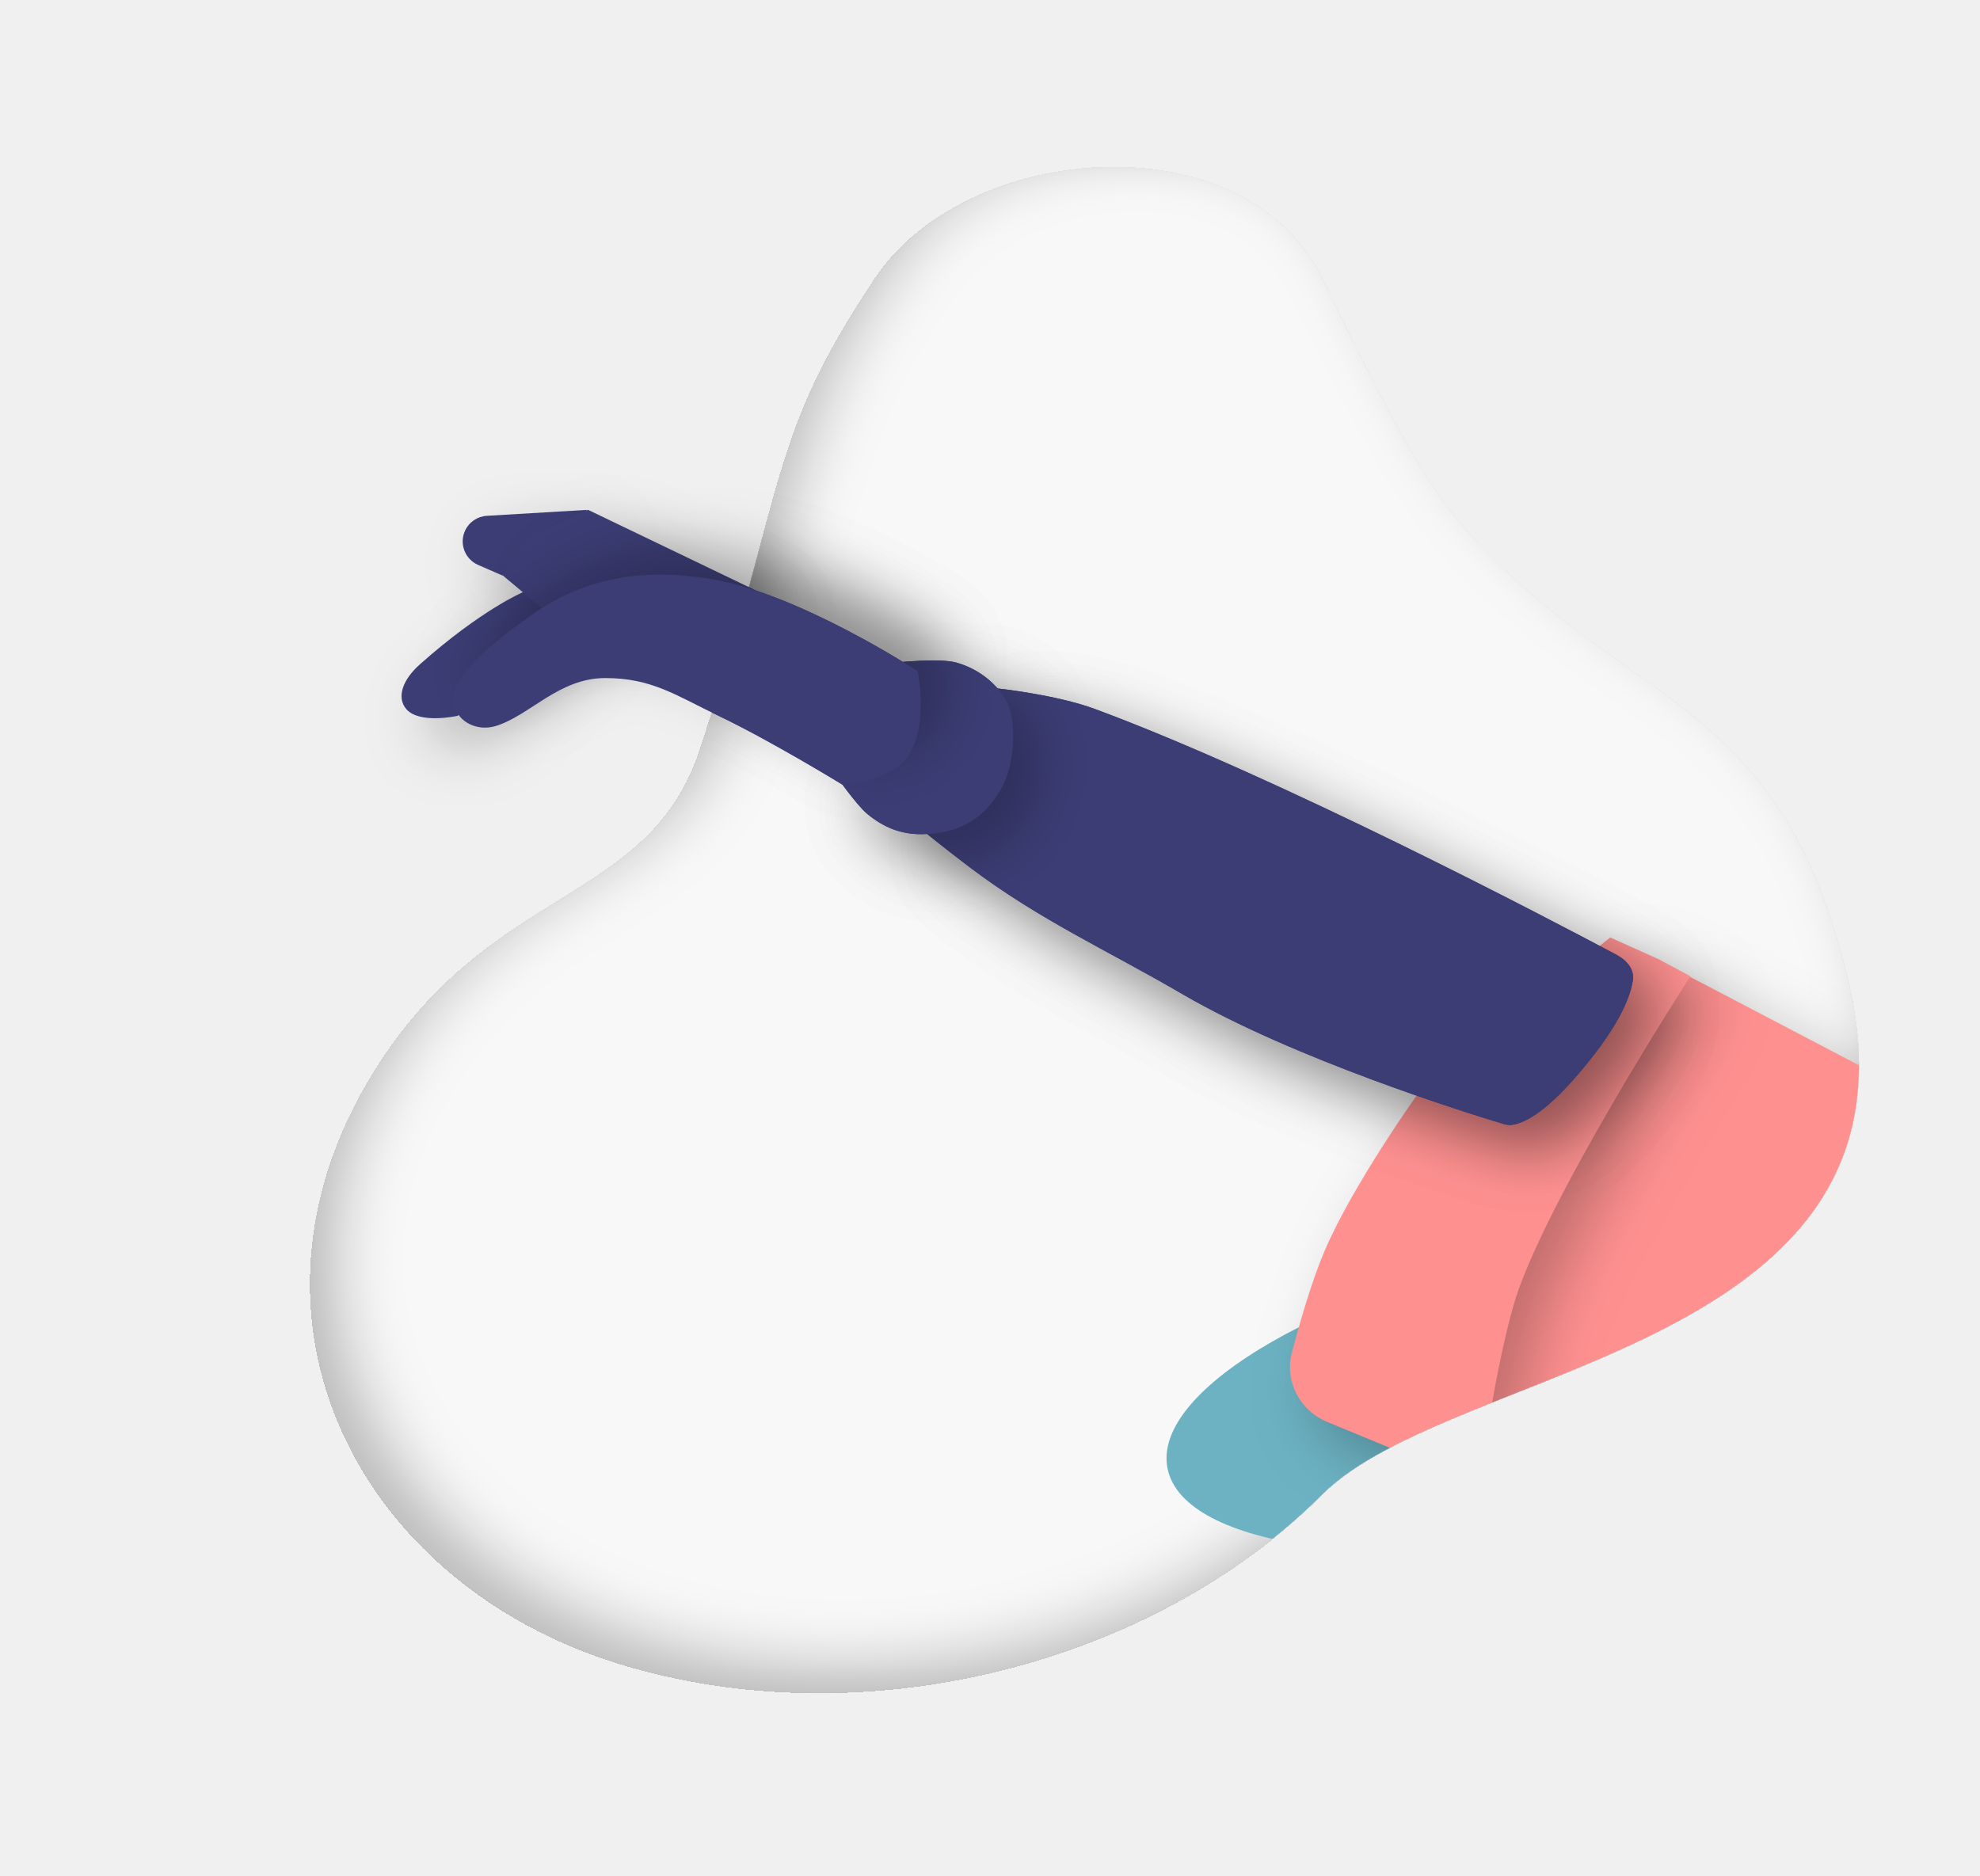
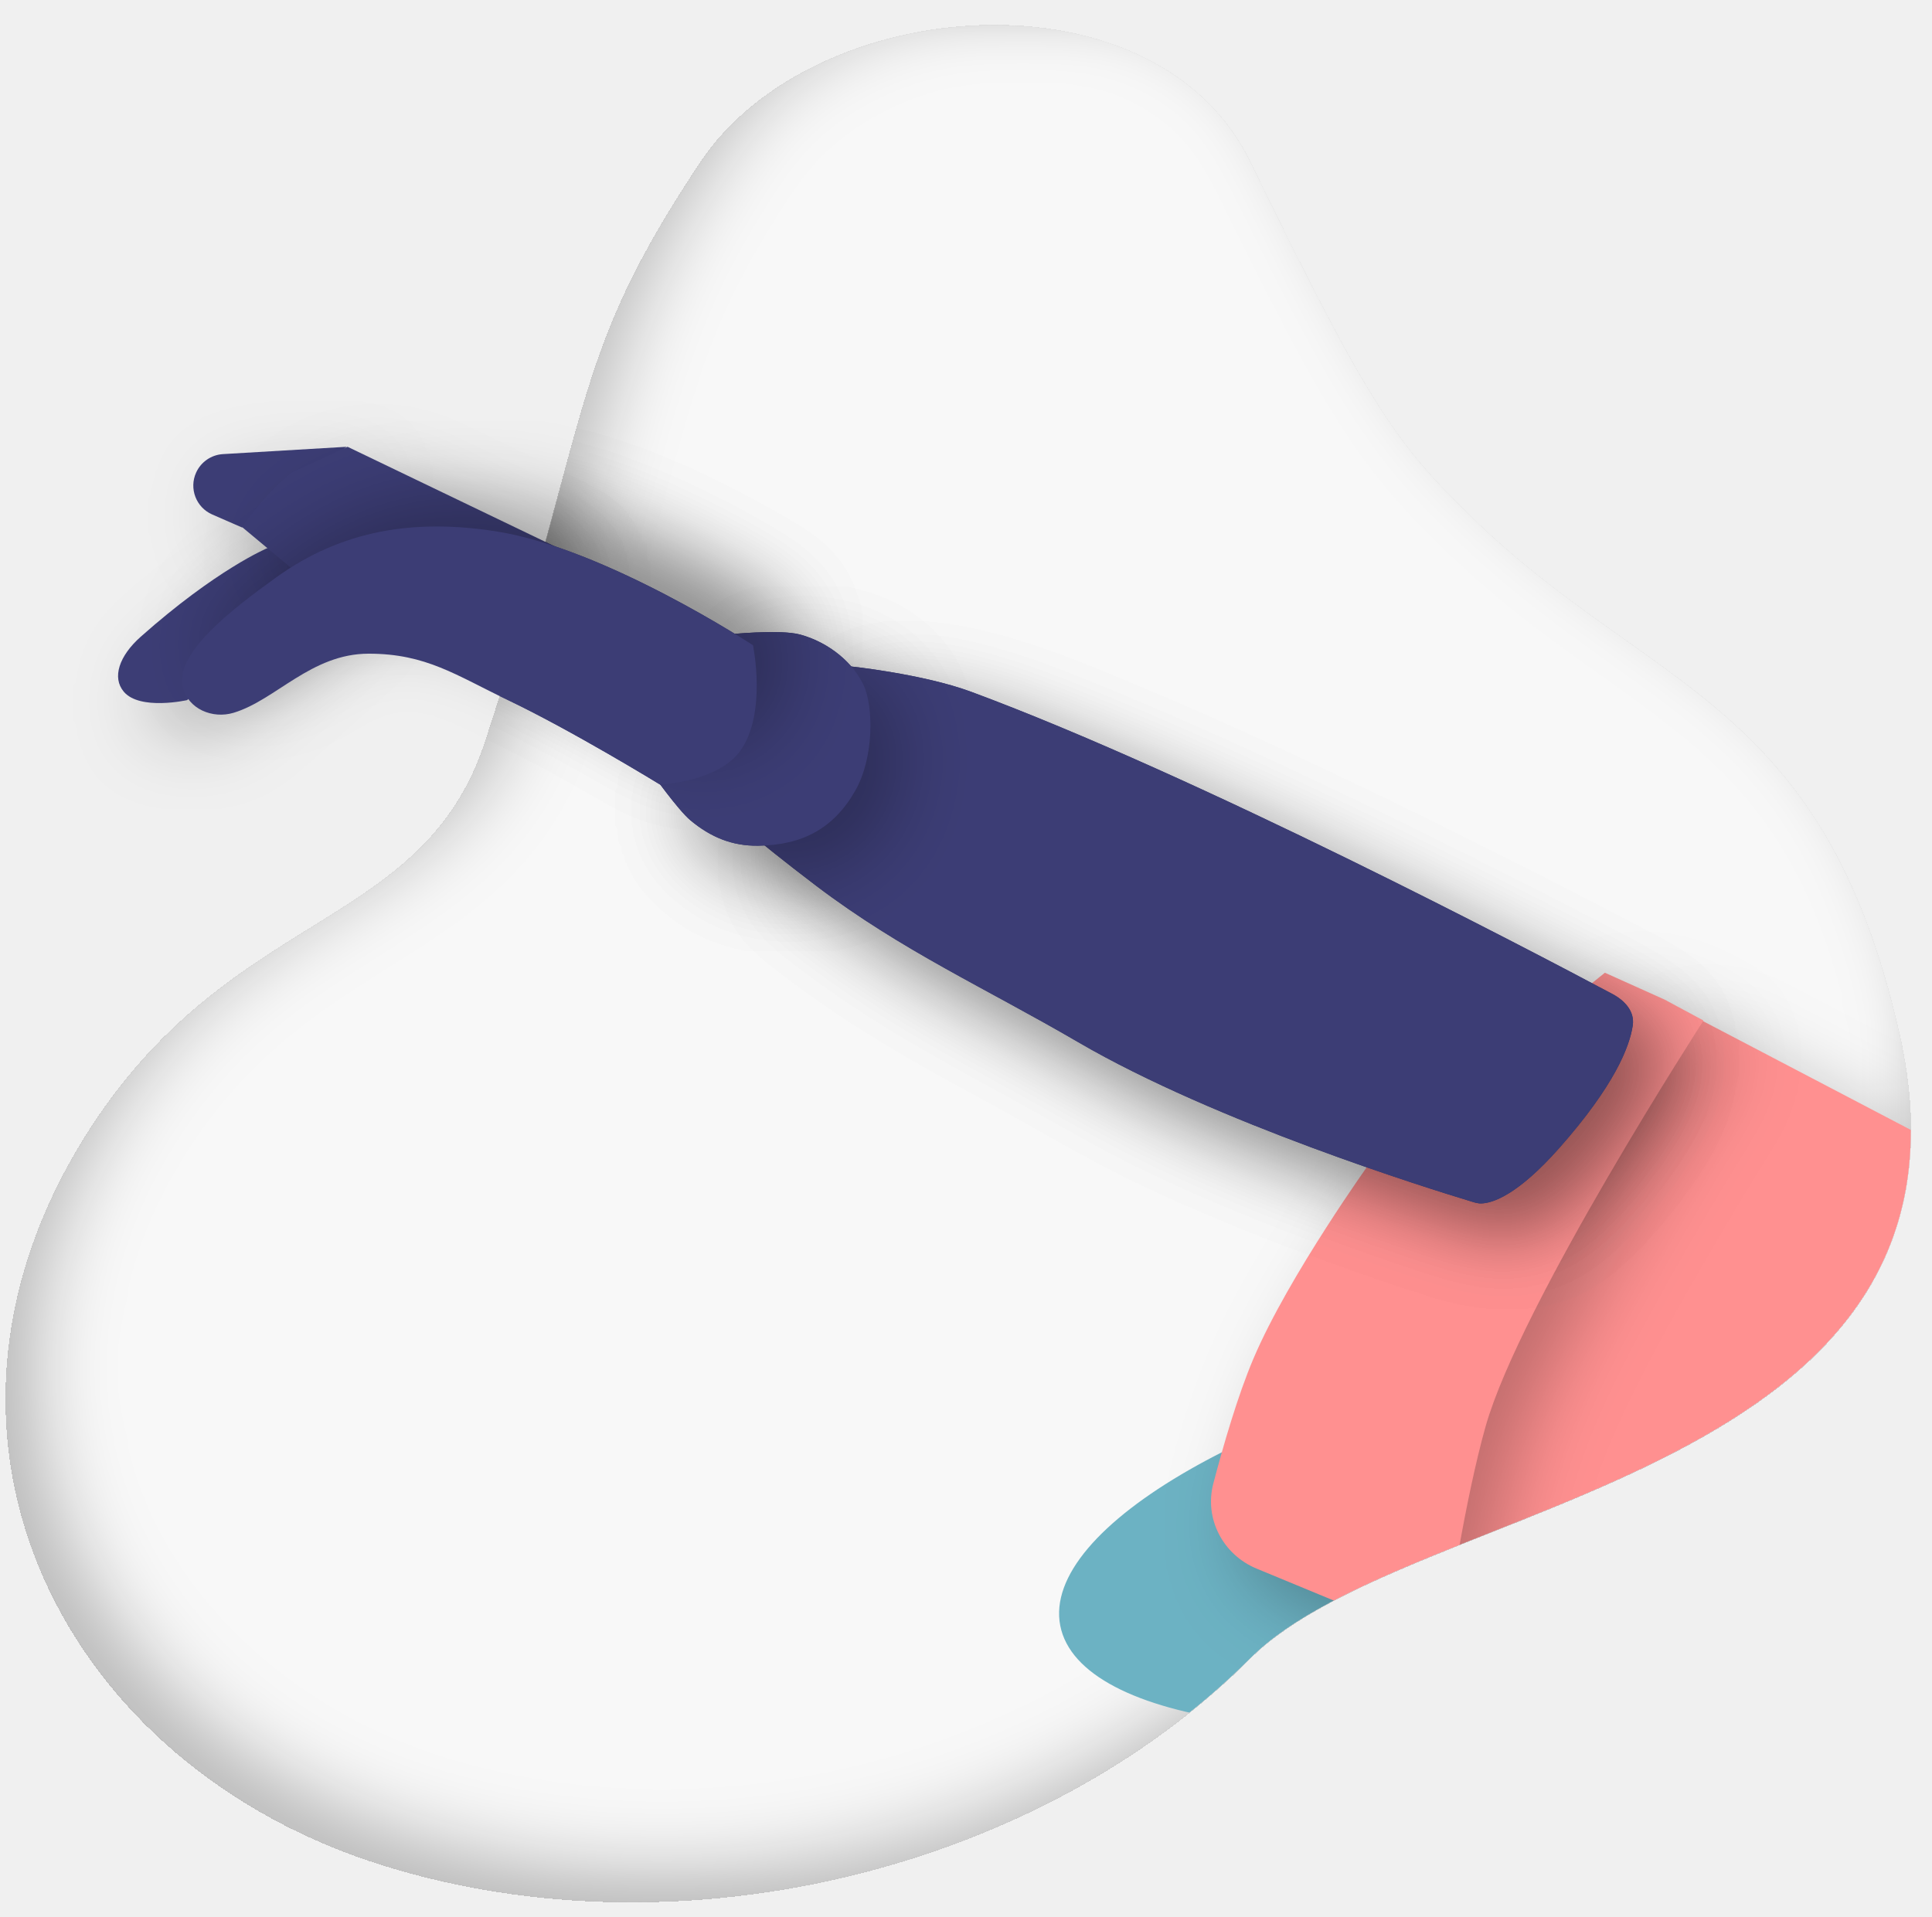
- <svg xmlns="http://www.w3.org/2000/svg" width="324" height="307" viewBox="0 0 324 307" fill="none">
-   <g filter="url(#filter0_i)">
-     <path d="M216.321 45.598C232.156 78.16 235.679 83.004 245.716 92.796C269.586 116.084 292.484 116.911 302.612 161.385C316.183 220.979 237.881 223.034 216.321 244.611C188.738 272.214 141.445 284.682 101.189 272.214C58.56 259.011 36.224 215.602 61.278 175.353C80.411 144.616 106.238 148.179 114.584 122.635C129.115 78.16 125.729 71.814 143.207 45.598C158.194 23.117 203.621 19.484 216.321 45.598Z" fill="#F8F8F8" />
-   </g>
-   <mask id="mask0" mask-type="alpha" maskUnits="userSpaceOnUse" x="50" y="27" width="255" height="251">
-     <path d="M216.321 45.598C233.887 72.923 239.584 82.031 245.716 92.795C264.347 125.503 292.484 116.91 302.612 161.385C316.183 220.979 237.881 223.034 216.321 244.61C188.738 272.214 141.445 284.682 101.189 272.214C58.56 259.011 36.225 215.601 61.278 175.353C80.411 144.616 106.238 148.178 114.584 122.634C129.115 78.159 125.729 71.814 143.207 45.597C158.194 23.116 200.618 21.171 216.321 45.598Z" fill="#EDF0F8" />
-   </mask>
-   <g mask="url(#mask0)">
-     <ellipse cx="260.789" cy="226.626" rx="24.107" ry="71.075" transform="rotate(78.9196 260.789 226.626)" fill="#6CB2C3" />
-     <g filter="url(#filter1_d)">
-       <path d="M312.838 178.861L271.836 157.392L262.295 177.271L242.004 208.68L234.125 222.068C229.482 229.959 237.003 239.423 245.738 236.681L314.082 215.232C318.82 213.745 321.749 209.007 320.961 204.104L318.073 186.133C317.572 183.019 315.632 180.324 312.838 178.861Z" fill="#FF9090" />
+ <svg xmlns="http://www.w3.org/2000/svg" width="257" height="255" viewBox="0 0 257 255" fill="none">
+   <g clip-path="url(#clip0)">
+     <g filter="url(#filter0_i)">
+       <path d="M166.321 21.598C182.156 54.16 185.679 59.004 195.716 68.796C219.586 92.084 242.484 92.911 252.612 137.385C266.183 196.979 187.881 199.034 166.321 220.611C138.738 248.214 91.445 260.682 51.189 248.214C8.56 235.011 -13.776 191.602 11.278 151.353C30.411 120.616 56.238 124.179 64.584 98.635C79.115 54.16 75.729 47.814 93.207 21.598C108.194 -0.883 153.621 -4.516 166.321 21.598Z" fill="#F8F8F8" />
    </g>
-     <g filter="url(#filter2_d)">
-       <path d="M216.726 204.779C221.413 193.731 232.455 178.377 232.455 178.377L263.487 153.417L271.439 156.995L276.607 159.778C276.607 159.778 252.219 197.495 247.622 213.767C246.25 218.623 245.009 224.773 244.046 230.176C242.895 236.629 236.081 240.526 230.024 238.02L217.153 232.694C212.68 230.843 210.173 226.053 211.4 221.37C212.749 216.225 214.66 209.648 216.726 204.779Z" fill="#FF9090" />
+     <mask id="mask0" mask-type="alpha" maskUnits="userSpaceOnUse" x="0" y="3" width="255" height="251">
+       <path d="M166.321 21.598C183.887 48.923 189.584 58.031 195.716 68.795C214.347 101.503 242.484 92.91 252.612 137.385C266.183 196.979 187.881 199.034 166.321 220.61C138.738 248.214 91.445 260.682 51.189 248.214C8.56 235.011 -13.775 191.601 11.278 151.353C30.411 120.616 56.238 124.178 64.584 98.635C79.115 54.16 75.729 47.814 93.207 21.598C108.194 -0.883 150.618 -2.829 166.321 21.598Z" fill="#EDF0F8" />
+     </mask>
+     <g mask="url(#mask0)">
+       <ellipse cx="210.789" cy="202.626" rx="24.107" ry="71.075" transform="rotate(78.9196 210.789 202.626)" fill="#6CB2C3" />
+       <g filter="url(#filter1_d)">
+         <path d="M262.838 154.861L221.836 133.392L212.295 153.271L192.004 184.68L184.125 198.069C179.482 205.959 187.003 215.423 195.738 212.682L264.082 191.232C268.82 189.745 271.749 185.007 270.961 180.104L268.073 162.133C267.572 159.019 265.632 156.324 262.838 154.861Z" fill="#FF9090" />
+       </g>
+       <g filter="url(#filter2_d)">
+         <path d="M166.726 180.779C171.414 169.731 182.455 154.377 182.455 154.377L213.487 129.417L221.439 132.995L226.607 135.778C226.607 135.778 202.219 173.495 197.622 189.767C196.25 194.623 195.01 200.773 194.046 206.176C192.895 212.629 186.081 216.527 180.025 214.02L167.154 208.694C162.68 206.843 160.173 202.054 161.401 197.37C162.749 192.225 164.661 185.648 166.726 180.779Z" fill="#FF9090" />
+       </g>
+       <g filter="url(#filter3_d)">
+         <path d="M129.201 92.045C122.795 89.668 113.084 88.654 113.084 88.654L100.725 111.685C100.725 111.685 104.246 114.575 108.59 117.864C120.022 126.521 131.031 131.424 143.418 138.649C161.775 149.357 190.315 158.214 195.425 159.757C195.957 159.918 196.487 160.124 197.043 160.11C198.466 160.075 201.79 159.109 207.456 152.692C214.754 144.427 216.77 139.275 217.193 136.435C217.47 134.57 216.142 133.127 214.478 132.24C203.544 126.418 159.503 103.286 129.201 92.045Z" fill="#3C3D75" />
+       </g>
+       <g filter="url(#filter4_d)">
+         <path d="M29.662 60.417L46.106 59.443L32.191 70.178L28.232 68.45C26.086 67.513 25.122 65.001 26.091 62.869C26.735 61.453 28.109 60.509 29.662 60.417Z" fill="#3C3D75" />
+       </g>
+       <g filter="url(#filter5_d)">
+         <path d="M18.711 84.722C28.822 75.734 35.563 72.925 35.563 72.925L45.675 74.611L24.89 93.148C24.89 93.148 18.603 94.563 16.464 92.025C14.884 90.149 15.84 87.274 18.711 84.722Z" fill="#3C3D75" />
+       </g>
+       <g filter="url(#filter6_d)">
+         <path d="M32.193 70.116L38.934 75.734L75.447 73.487L46.237 59.443L38.934 62.814C35.748 65.031 32.193 70.116 32.193 70.116Z" fill="#3C3D75" />
+       </g>
+       <g filter="url(#filter7_d)">
+         <path d="M106.459 84.43C103.71 83.67 96.646 84.43 96.646 84.43L99.156 96.227L86.659 102.779C86.659 102.779 90.168 107.742 91.854 109.147C94.518 111.367 97.373 112.561 100.842 112.517C106.682 112.443 110.858 110.283 113.762 105.215C116.291 100.799 116.194 93.98 114.885 91.171C113.576 88.362 110.52 85.554 106.459 84.43Z" fill="#3C3D75" />
+       </g>
+       <g filter="url(#filter8_d)">
+         <path d="M36.687 76.857C45.536 70.476 55.115 69.019 65.897 70.677C80.503 72.924 100.164 85.844 100.164 85.844C100.164 85.844 102.055 94.894 98.478 99.888C95.507 104.036 87.805 104.382 87.805 104.382C87.805 104.382 76.087 97.2 67.583 93.147C60.666 89.851 56.707 86.968 49.045 86.968C41.383 86.968 36.687 93.147 31.069 94.832C28.25 95.678 25.043 94.317 24.328 91.462C23.204 86.968 30.626 81.227 36.687 76.857Z" fill="#3C3D75" />
+       </g>
    </g>
-     <g filter="url(#filter3_d)">
-       <path d="M179.2 116.045C172.795 113.668 163.084 112.654 163.084 112.654L150.725 135.685C150.725 135.685 154.246 138.575 158.59 141.864C170.022 150.521 181.031 155.424 193.418 162.649C211.775 173.357 240.315 182.214 245.425 183.757C245.957 183.918 246.487 184.124 247.043 184.11C248.465 184.075 251.79 183.109 257.456 176.692C264.754 168.427 266.77 163.275 267.193 160.435C267.47 158.57 266.142 157.126 264.478 156.24C253.544 150.418 209.503 127.286 179.2 116.045Z" fill="#3C3D75" />
+     <g filter="url(#filter9_d)">
+       <path d="M129.2 92.045C122.795 89.668 113.084 88.654 113.084 88.654L100.725 111.685C100.725 111.685 104.246 114.575 108.59 117.864C120.022 126.521 131.031 131.424 143.418 138.649C161.775 149.357 190.315 158.214 195.425 159.757C195.957 159.918 196.487 160.124 197.043 160.11C198.465 160.075 201.79 159.109 207.456 152.692C214.754 144.427 216.77 139.275 217.192 136.435C217.47 134.57 216.142 133.127 214.478 132.24C203.544 126.418 159.502 103.286 129.2 92.045Z" fill="#3C3D75" />
    </g>
-     <g filter="url(#filter4_d)">
-       <path d="M79.662 84.417L96.106 83.443L82.191 94.178L78.232 92.45C76.086 91.513 75.122 89.001 76.091 86.869C76.734 85.453 78.109 84.509 79.662 84.417Z" fill="#3C3D75" />
+     <g filter="url(#filter10_d)">
+       <path d="M29.662 60.417L46.106 59.443L32.191 70.178L28.232 68.45C26.086 67.513 25.122 65.001 26.091 62.869C26.735 61.453 28.109 60.509 29.662 60.417Z" fill="#3C3D75" />
    </g>
-     <g filter="url(#filter5_d)">
-       <path d="M68.711 108.722C78.822 99.734 85.563 96.925 85.563 96.925L95.674 98.611L74.89 117.148C74.89 117.148 68.603 118.563 66.464 116.025C64.884 114.149 65.84 111.274 68.711 108.722Z" fill="#3C3D75" />
+     <g filter="url(#filter11_d)">
+       <path d="M18.711 84.722C28.822 75.734 35.563 72.925 35.563 72.925L45.674 74.611L24.89 93.148C24.89 93.148 18.603 94.563 16.464 92.025C14.884 90.149 15.84 87.274 18.711 84.722Z" fill="#3C3D75" />
    </g>
-     <g filter="url(#filter6_d)">
-       <path d="M82.193 94.116L88.934 99.734L125.447 97.487L96.236 83.443L88.934 86.814C85.748 89.03 82.193 94.116 82.193 94.116Z" fill="#3C3D75" />
+     <g filter="url(#filter12_d)">
+       <path d="M32.193 70.116L38.934 75.734L75.447 73.487L46.236 59.443L38.934 62.814C35.748 65.031 32.193 70.116 32.193 70.116Z" fill="#3C3D75" />
    </g>
-     <g filter="url(#filter7_d)">
-       <path d="M156.459 108.43C153.71 107.67 146.646 108.43 146.646 108.43L149.156 120.227L136.659 126.779C136.659 126.779 140.168 131.742 141.854 133.147C144.518 135.367 147.373 136.561 150.841 136.517C156.682 136.443 160.858 134.283 163.761 129.215C166.291 124.799 166.194 117.98 164.885 115.171C163.576 112.362 160.52 109.554 156.459 108.43Z" fill="#3C3D75" />
+     <g filter="url(#filter13_d)">
+       <path d="M106.459 84.43C103.71 83.67 96.646 84.43 96.646 84.43L99.156 96.227L86.659 102.779C86.659 102.779 90.168 107.742 91.853 109.147C94.518 111.367 97.373 112.561 100.841 112.517C106.682 112.443 110.858 110.283 113.761 105.215C116.29 100.799 116.194 93.98 114.885 91.171C113.576 88.362 110.52 85.554 106.459 84.43Z" fill="#3C3D75" />
    </g>
-     <g filter="url(#filter8_d)">
-       <path d="M86.687 100.857C95.536 94.476 105.115 93.019 115.897 94.677C130.503 96.924 150.164 109.844 150.164 109.844C150.164 109.844 152.055 118.894 148.478 123.888C145.507 128.036 137.805 128.382 137.805 128.382C137.805 128.382 126.087 121.2 117.583 117.147C110.666 113.851 106.707 110.968 99.045 110.968C91.383 110.968 86.687 117.147 81.069 118.832C78.25 119.678 75.043 118.317 74.329 115.462C73.204 110.968 80.626 105.227 86.687 100.857Z" fill="#3C3D75" />
+     <g filter="url(#filter14_d)">
+       <path d="M36.687 76.857C45.535 70.476 55.115 69.019 65.897 70.677C80.503 72.924 100.163 85.844 100.163 85.844C100.163 85.844 102.055 94.894 98.478 99.888C95.507 104.036 87.805 104.382 87.805 104.382C87.805 104.382 76.086 97.2 67.582 93.147C60.666 89.851 56.707 86.968 49.045 86.968C41.383 86.968 36.687 93.147 31.069 94.832C28.25 95.678 25.043 94.317 24.328 91.462C23.204 86.968 30.626 81.227 36.687 76.857Z" fill="#3C3D75" />
    </g>
  </g>
-   <g filter="url(#filter9_d)">
-     <path d="M179.2 116.045C172.795 113.668 163.084 112.654 163.084 112.654L150.725 135.685C150.725 135.685 154.246 138.575 158.59 141.864C170.022 150.521 181.031 155.424 193.418 162.649C211.775 173.357 240.315 182.214 245.425 183.757C245.957 183.918 246.487 184.124 247.043 184.11C248.465 184.075 251.79 183.109 257.456 176.692C264.754 168.427 266.77 163.275 267.193 160.435C267.47 158.57 266.142 157.126 264.478 156.24C253.544 150.418 209.503 127.286 179.2 116.045Z" fill="#3C3D75" />
-   </g>
-   <g filter="url(#filter10_d)">
-     <path d="M79.662 84.417L96.106 83.443L82.191 94.178L78.232 92.45C76.086 91.513 75.122 89.001 76.091 86.869C76.734 85.453 78.109 84.509 79.662 84.417Z" fill="#3C3D75" />
-   </g>
-   <g filter="url(#filter11_d)">
-     <path d="M68.711 108.722C78.822 99.734 85.563 96.925 85.563 96.925L95.674 98.611L74.89 117.148C74.89 117.148 68.603 118.563 66.464 116.025C64.884 114.149 65.84 111.274 68.711 108.722Z" fill="#3C3D75" />
-   </g>
-   <g filter="url(#filter12_d)">
-     <path d="M82.193 94.116L88.934 99.734L125.447 97.487L96.236 83.443L88.934 86.814C85.748 89.03 82.193 94.116 82.193 94.116Z" fill="#3C3D75" />
-   </g>
-   <g filter="url(#filter13_d)">
-     <path d="M156.459 108.43C153.71 107.67 146.646 108.43 146.646 108.43L149.156 120.227L136.659 126.779C136.659 126.779 140.168 131.742 141.854 133.147C144.518 135.367 147.373 136.561 150.841 136.517C156.682 136.443 160.858 134.283 163.761 129.215C166.291 124.799 166.194 117.98 164.885 115.171C163.576 112.362 160.52 109.554 156.459 108.43Z" fill="#3C3D75" />
-   </g>
-   <g filter="url(#filter14_d)">
-     <path d="M86.687 100.857C95.536 94.476 105.115 93.019 115.897 94.677C130.503 96.924 150.164 109.844 150.164 109.844C150.164 109.844 152.055 118.894 148.478 123.888C145.507 128.036 137.805 128.382 137.805 128.382C137.805 128.382 126.087 121.2 117.583 117.147C110.666 113.851 106.707 110.968 99.045 110.968C91.383 110.968 86.687 117.147 81.069 118.832C78.25 119.678 75.043 118.317 74.329 115.462C73.204 110.968 80.626 105.227 86.687 100.857Z" fill="#3C3D75" />
-   </g>
  <defs>
-     <filter id="filter0_i" x="50.776" y="23.349" width="257.405" height="253.706" filterUnits="userSpaceOnUse" color-interpolation-filters="sRGB">
+     <filter id="filter0_i" x="0.776" y="-0.651" width="257.405" height="253.706" filterUnits="userSpaceOnUse" color-interpolation-filters="sRGB">
      <feFlood flood-opacity="0" result="BackgroundImageFix" />
      <feBlend mode="normal" in="SourceGraphic" in2="BackgroundImageFix" result="shape" />
      <feColorMatrix in="SourceAlpha" type="matrix" values="0 0 0 0 0 0 0 0 0 0 0 0 0 0 0 0 0 0 127 0" result="hardAlpha" />
      <feOffset dx="4" dy="-4" />
      <feGaussianBlur stdDeviation="5" />
      <feComposite in2="hardAlpha" operator="arithmetic" k2="-1" k3="1" />
      <feColorMatrix type="matrix" values="0 0 0 0 0 0 0 0 0 0 0 0 0 0 0 0 0 0 0.25 0" />
      <feBlend mode="normal" in2="shape" result="effect1_innerShadow" />
    </filter>
-     <filter id="filter1_d" x="226.708" y="151.392" width="108.381" height="99.773" filterUnits="userSpaceOnUse" color-interpolation-filters="sRGB">
+     <filter id="filter1_d" x="176.708" y="127.392" width="108.381" height="99.773" filterUnits="userSpaceOnUse" color-interpolation-filters="sRGB">
      <feFlood flood-opacity="0" result="BackgroundImageFix" />
      <feColorMatrix in="SourceAlpha" type="matrix" values="0 0 0 0 0 0 0 0 0 0 0 0 0 0 0 0 0 0 127 0" />
      <feOffset dx="4" dy="4" />
      <feGaussianBlur stdDeviation="5" />
      <feColorMatrix type="matrix" values="0 0 0 0 0 0 0 0 0 0 0 0 0 0 0 0 0 0 0.25 0" />
      <feBlend mode="normal" in2="BackgroundImageFix" result="effect1_dropShadow" />
      <feBlend mode="normal" in="SourceGraphic" in2="effect1_dropShadow" result="shape" />
    </filter>
-     <filter id="filter2_d" x="205.089" y="147.417" width="85.518" height="105.371" filterUnits="userSpaceOnUse" color-interpolation-filters="sRGB">
+     <filter id="filter2_d" x="155.09" y="123.417" width="85.518" height="105.371" filterUnits="userSpaceOnUse" color-interpolation-filters="sRGB">
      <feFlood flood-opacity="0" result="BackgroundImageFix" />
      <feColorMatrix in="SourceAlpha" type="matrix" values="0 0 0 0 0 0 0 0 0 0 0 0 0 0 0 0 0 0 127 0" />
      <feOffset dx="4" dy="4" />
      <feGaussianBlur stdDeviation="5" />
      <feColorMatrix type="matrix" values="0 0 0 0 0 0 0 0 0 0 0 0 0 0 0 0 0 0 0.25 0" />
      <feBlend mode="normal" in2="BackgroundImageFix" result="effect1_dropShadow" />
      <feBlend mode="normal" in="SourceGraphic" in2="effect1_dropShadow" result="shape" />
    </filter>
-     <filter id="filter3_d" x="144.725" y="106.654" width="136.504" height="91.457" filterUnits="userSpaceOnUse" color-interpolation-filters="sRGB">
+     <filter id="filter3_d" x="94.725" y="82.654" width="136.504" height="91.457" filterUnits="userSpaceOnUse" color-interpolation-filters="sRGB">
      <feFlood flood-opacity="0" result="BackgroundImageFix" />
      <feColorMatrix in="SourceAlpha" type="matrix" values="0 0 0 0 0 0 0 0 0 0 0 0 0 0 0 0 0 0 127 0" />
      <feOffset dx="4" dy="4" />
      <feGaussianBlur stdDeviation="5" />
      <feColorMatrix type="matrix" values="0 0 0 0 0 0 0 0 0 0 0 0 0 0 0 0 0 0 0.25 0" />
      <feBlend mode="normal" in2="BackgroundImageFix" result="effect1_dropShadow" />
      <feBlend mode="normal" in="SourceGraphic" in2="effect1_dropShadow" result="shape" />
    </filter>
-     <filter id="filter4_d" x="69.714" y="77.443" width="40.392" height="30.735" filterUnits="userSpaceOnUse" color-interpolation-filters="sRGB">
+     <filter id="filter4_d" x="19.714" y="53.443" width="40.392" height="30.735" filterUnits="userSpaceOnUse" color-interpolation-filters="sRGB">
      <feFlood flood-opacity="0" result="BackgroundImageFix" />
      <feColorMatrix in="SourceAlpha" type="matrix" values="0 0 0 0 0 0 0 0 0 0 0 0 0 0 0 0 0 0 127 0" />
      <feOffset dx="4" dy="4" />
      <feGaussianBlur stdDeviation="5" />
      <feColorMatrix type="matrix" values="0 0 0 0 0 0 0 0 0 0 0 0 0 0 0 0 0 0 0.25 0" />
      <feBlend mode="normal" in2="BackgroundImageFix" result="effect1_dropShadow" />
      <feBlend mode="normal" in="SourceGraphic" in2="effect1_dropShadow" result="shape" />
    </filter>
-     <filter id="filter5_d" x="59.706" y="90.925" width="49.969" height="40.616" filterUnits="userSpaceOnUse" color-interpolation-filters="sRGB">
+     <filter id="filter5_d" x="9.706" y="66.925" width="49.969" height="40.616" filterUnits="userSpaceOnUse" color-interpolation-filters="sRGB">
      <feFlood flood-opacity="0" result="BackgroundImageFix" />
      <feColorMatrix in="SourceAlpha" type="matrix" values="0 0 0 0 0 0 0 0 0 0 0 0 0 0 0 0 0 0 127 0" />
      <feOffset dx="4" dy="4" />
      <feGaussianBlur stdDeviation="5" />
      <feColorMatrix type="matrix" values="0 0 0 0 0 0 0 0 0 0 0 0 0 0 0 0 0 0 0.25 0" />
      <feBlend mode="normal" in2="BackgroundImageFix" result="effect1_dropShadow" />
      <feBlend mode="normal" in="SourceGraphic" in2="effect1_dropShadow" result="shape" />
    </filter>
-     <filter id="filter6_d" x="76.193" y="77.443" width="63.254" height="36.291" filterUnits="userSpaceOnUse" color-interpolation-filters="sRGB">
+     <filter id="filter6_d" x="26.193" y="53.443" width="63.254" height="36.291" filterUnits="userSpaceOnUse" color-interpolation-filters="sRGB">
      <feFlood flood-opacity="0" result="BackgroundImageFix" />
      <feColorMatrix in="SourceAlpha" type="matrix" values="0 0 0 0 0 0 0 0 0 0 0 0 0 0 0 0 0 0 127 0" />
      <feOffset dx="4" dy="4" />
      <feGaussianBlur stdDeviation="5" />
      <feColorMatrix type="matrix" values="0 0 0 0 0 0 0 0 0 0 0 0 0 0 0 0 0 0 0.25 0" />
      <feBlend mode="normal" in2="BackgroundImageFix" result="effect1_dropShadow" />
      <feBlend mode="normal" in="SourceGraphic" in2="effect1_dropShadow" result="shape" />
    </filter>
-     <filter id="filter7_d" x="130.659" y="102.092" width="49.129" height="48.426" filterUnits="userSpaceOnUse" color-interpolation-filters="sRGB">
+     <filter id="filter7_d" x="80.659" y="78.092" width="49.129" height="48.426" filterUnits="userSpaceOnUse" color-interpolation-filters="sRGB">
      <feFlood flood-opacity="0" result="BackgroundImageFix" />
      <feColorMatrix in="SourceAlpha" type="matrix" values="0 0 0 0 0 0 0 0 0 0 0 0 0 0 0 0 0 0 127 0" />
      <feOffset dx="4" dy="4" />
      <feGaussianBlur stdDeviation="5" />
      <feColorMatrix type="matrix" values="0 0 0 0 0 0 0 0 0 0 0 0 0 0 0 0 0 0 0.25 0" />
      <feBlend mode="normal" in2="BackgroundImageFix" result="effect1_dropShadow" />
      <feBlend mode="normal" in="SourceGraphic" in2="effect1_dropShadow" result="shape" />
    </filter>
-     <filter id="filter8_d" x="68.215" y="80.046" width="96.449" height="54.336" filterUnits="userSpaceOnUse" color-interpolation-filters="sRGB">
+     <filter id="filter8_d" x="18.215" y="56.046" width="96.449" height="54.336" filterUnits="userSpaceOnUse" color-interpolation-filters="sRGB">
      <feFlood flood-opacity="0" result="BackgroundImageFix" />
      <feColorMatrix in="SourceAlpha" type="matrix" values="0 0 0 0 0 0 0 0 0 0 0 0 0 0 0 0 0 0 127 0" />
      <feOffset dx="4" dy="-4" />
      <feGaussianBlur stdDeviation="5" />
      <feColorMatrix type="matrix" values="0 0 0 0 0 0 0 0 0 0 0 0 0 0 0 0 0 0 0.25 0" />
      <feBlend mode="normal" in2="BackgroundImageFix" result="effect1_dropShadow" />
      <feBlend mode="normal" in="SourceGraphic" in2="effect1_dropShadow" result="shape" />
    </filter>
-     <filter id="filter9_d" x="144.725" y="106.654" width="136.504" height="91.457" filterUnits="userSpaceOnUse" color-interpolation-filters="sRGB">
+     <filter id="filter9_d" x="94.725" y="82.654" width="136.504" height="91.457" filterUnits="userSpaceOnUse" color-interpolation-filters="sRGB">
      <feFlood flood-opacity="0" result="BackgroundImageFix" />
      <feColorMatrix in="SourceAlpha" type="matrix" values="0 0 0 0 0 0 0 0 0 0 0 0 0 0 0 0 0 0 127 0" />
      <feOffset dx="4" dy="4" />
      <feGaussianBlur stdDeviation="5" />
      <feColorMatrix type="matrix" values="0 0 0 0 0 0 0 0 0 0 0 0 0 0 0 0 0 0 0.25 0" />
      <feBlend mode="normal" in2="BackgroundImageFix" result="effect1_dropShadow" />
      <feBlend mode="normal" in="SourceGraphic" in2="effect1_dropShadow" result="shape" />
    </filter>
-     <filter id="filter10_d" x="69.714" y="77.443" width="40.392" height="30.735" filterUnits="userSpaceOnUse" color-interpolation-filters="sRGB">
+     <filter id="filter10_d" x="19.714" y="53.443" width="40.392" height="30.735" filterUnits="userSpaceOnUse" color-interpolation-filters="sRGB">
      <feFlood flood-opacity="0" result="BackgroundImageFix" />
      <feColorMatrix in="SourceAlpha" type="matrix" values="0 0 0 0 0 0 0 0 0 0 0 0 0 0 0 0 0 0 127 0" />
      <feOffset dx="4" dy="4" />
      <feGaussianBlur stdDeviation="5" />
      <feColorMatrix type="matrix" values="0 0 0 0 0 0 0 0 0 0 0 0 0 0 0 0 0 0 0.25 0" />
      <feBlend mode="normal" in2="BackgroundImageFix" result="effect1_dropShadow" />
      <feBlend mode="normal" in="SourceGraphic" in2="effect1_dropShadow" result="shape" />
    </filter>
-     <filter id="filter11_d" x="59.706" y="90.925" width="49.969" height="40.616" filterUnits="userSpaceOnUse" color-interpolation-filters="sRGB">
+     <filter id="filter11_d" x="9.706" y="66.925" width="49.969" height="40.616" filterUnits="userSpaceOnUse" color-interpolation-filters="sRGB">
      <feFlood flood-opacity="0" result="BackgroundImageFix" />
      <feColorMatrix in="SourceAlpha" type="matrix" values="0 0 0 0 0 0 0 0 0 0 0 0 0 0 0 0 0 0 127 0" />
      <feOffset dx="4" dy="4" />
      <feGaussianBlur stdDeviation="5" />
      <feColorMatrix type="matrix" values="0 0 0 0 0 0 0 0 0 0 0 0 0 0 0 0 0 0 0.25 0" />
      <feBlend mode="normal" in2="BackgroundImageFix" result="effect1_dropShadow" />
      <feBlend mode="normal" in="SourceGraphic" in2="effect1_dropShadow" result="shape" />
    </filter>
-     <filter id="filter12_d" x="76.193" y="77.443" width="63.254" height="36.291" filterUnits="userSpaceOnUse" color-interpolation-filters="sRGB">
+     <filter id="filter12_d" x="26.193" y="53.443" width="63.254" height="36.291" filterUnits="userSpaceOnUse" color-interpolation-filters="sRGB">
      <feFlood flood-opacity="0" result="BackgroundImageFix" />
      <feColorMatrix in="SourceAlpha" type="matrix" values="0 0 0 0 0 0 0 0 0 0 0 0 0 0 0 0 0 0 127 0" />
      <feOffset dx="4" dy="4" />
      <feGaussianBlur stdDeviation="5" />
      <feColorMatrix type="matrix" values="0 0 0 0 0 0 0 0 0 0 0 0 0 0 0 0 0 0 0.25 0" />
      <feBlend mode="normal" in2="BackgroundImageFix" result="effect1_dropShadow" />
      <feBlend mode="normal" in="SourceGraphic" in2="effect1_dropShadow" result="shape" />
    </filter>
-     <filter id="filter13_d" x="130.659" y="102.092" width="49.129" height="48.426" filterUnits="userSpaceOnUse" color-interpolation-filters="sRGB">
+     <filter id="filter13_d" x="80.659" y="78.092" width="49.129" height="48.426" filterUnits="userSpaceOnUse" color-interpolation-filters="sRGB">
      <feFlood flood-opacity="0" result="BackgroundImageFix" />
      <feColorMatrix in="SourceAlpha" type="matrix" values="0 0 0 0 0 0 0 0 0 0 0 0 0 0 0 0 0 0 127 0" />
      <feOffset dx="4" dy="4" />
      <feGaussianBlur stdDeviation="5" />
      <feColorMatrix type="matrix" values="0 0 0 0 0 0 0 0 0 0 0 0 0 0 0 0 0 0 0.25 0" />
      <feBlend mode="normal" in2="BackgroundImageFix" result="effect1_dropShadow" />
      <feBlend mode="normal" in="SourceGraphic" in2="effect1_dropShadow" result="shape" />
    </filter>
-     <filter id="filter14_d" x="68.215" y="80.046" width="96.449" height="54.336" filterUnits="userSpaceOnUse" color-interpolation-filters="sRGB">
+     <filter id="filter14_d" x="18.214" y="56.046" width="96.449" height="54.336" filterUnits="userSpaceOnUse" color-interpolation-filters="sRGB">
      <feFlood flood-opacity="0" result="BackgroundImageFix" />
      <feColorMatrix in="SourceAlpha" type="matrix" values="0 0 0 0 0 0 0 0 0 0 0 0 0 0 0 0 0 0 127 0" />
      <feOffset dx="4" dy="-4" />
      <feGaussianBlur stdDeviation="5" />
      <feColorMatrix type="matrix" values="0 0 0 0 0 0 0 0 0 0 0 0 0 0 0 0 0 0 0.25 0" />
      <feBlend mode="normal" in2="BackgroundImageFix" result="effect1_dropShadow" />
      <feBlend mode="normal" in="SourceGraphic" in2="effect1_dropShadow" result="shape" />
    </filter>
+     <clipPath id="clip0">
+       <rect width="257" height="255" fill="white" />
+     </clipPath>
  </defs>
</svg>
